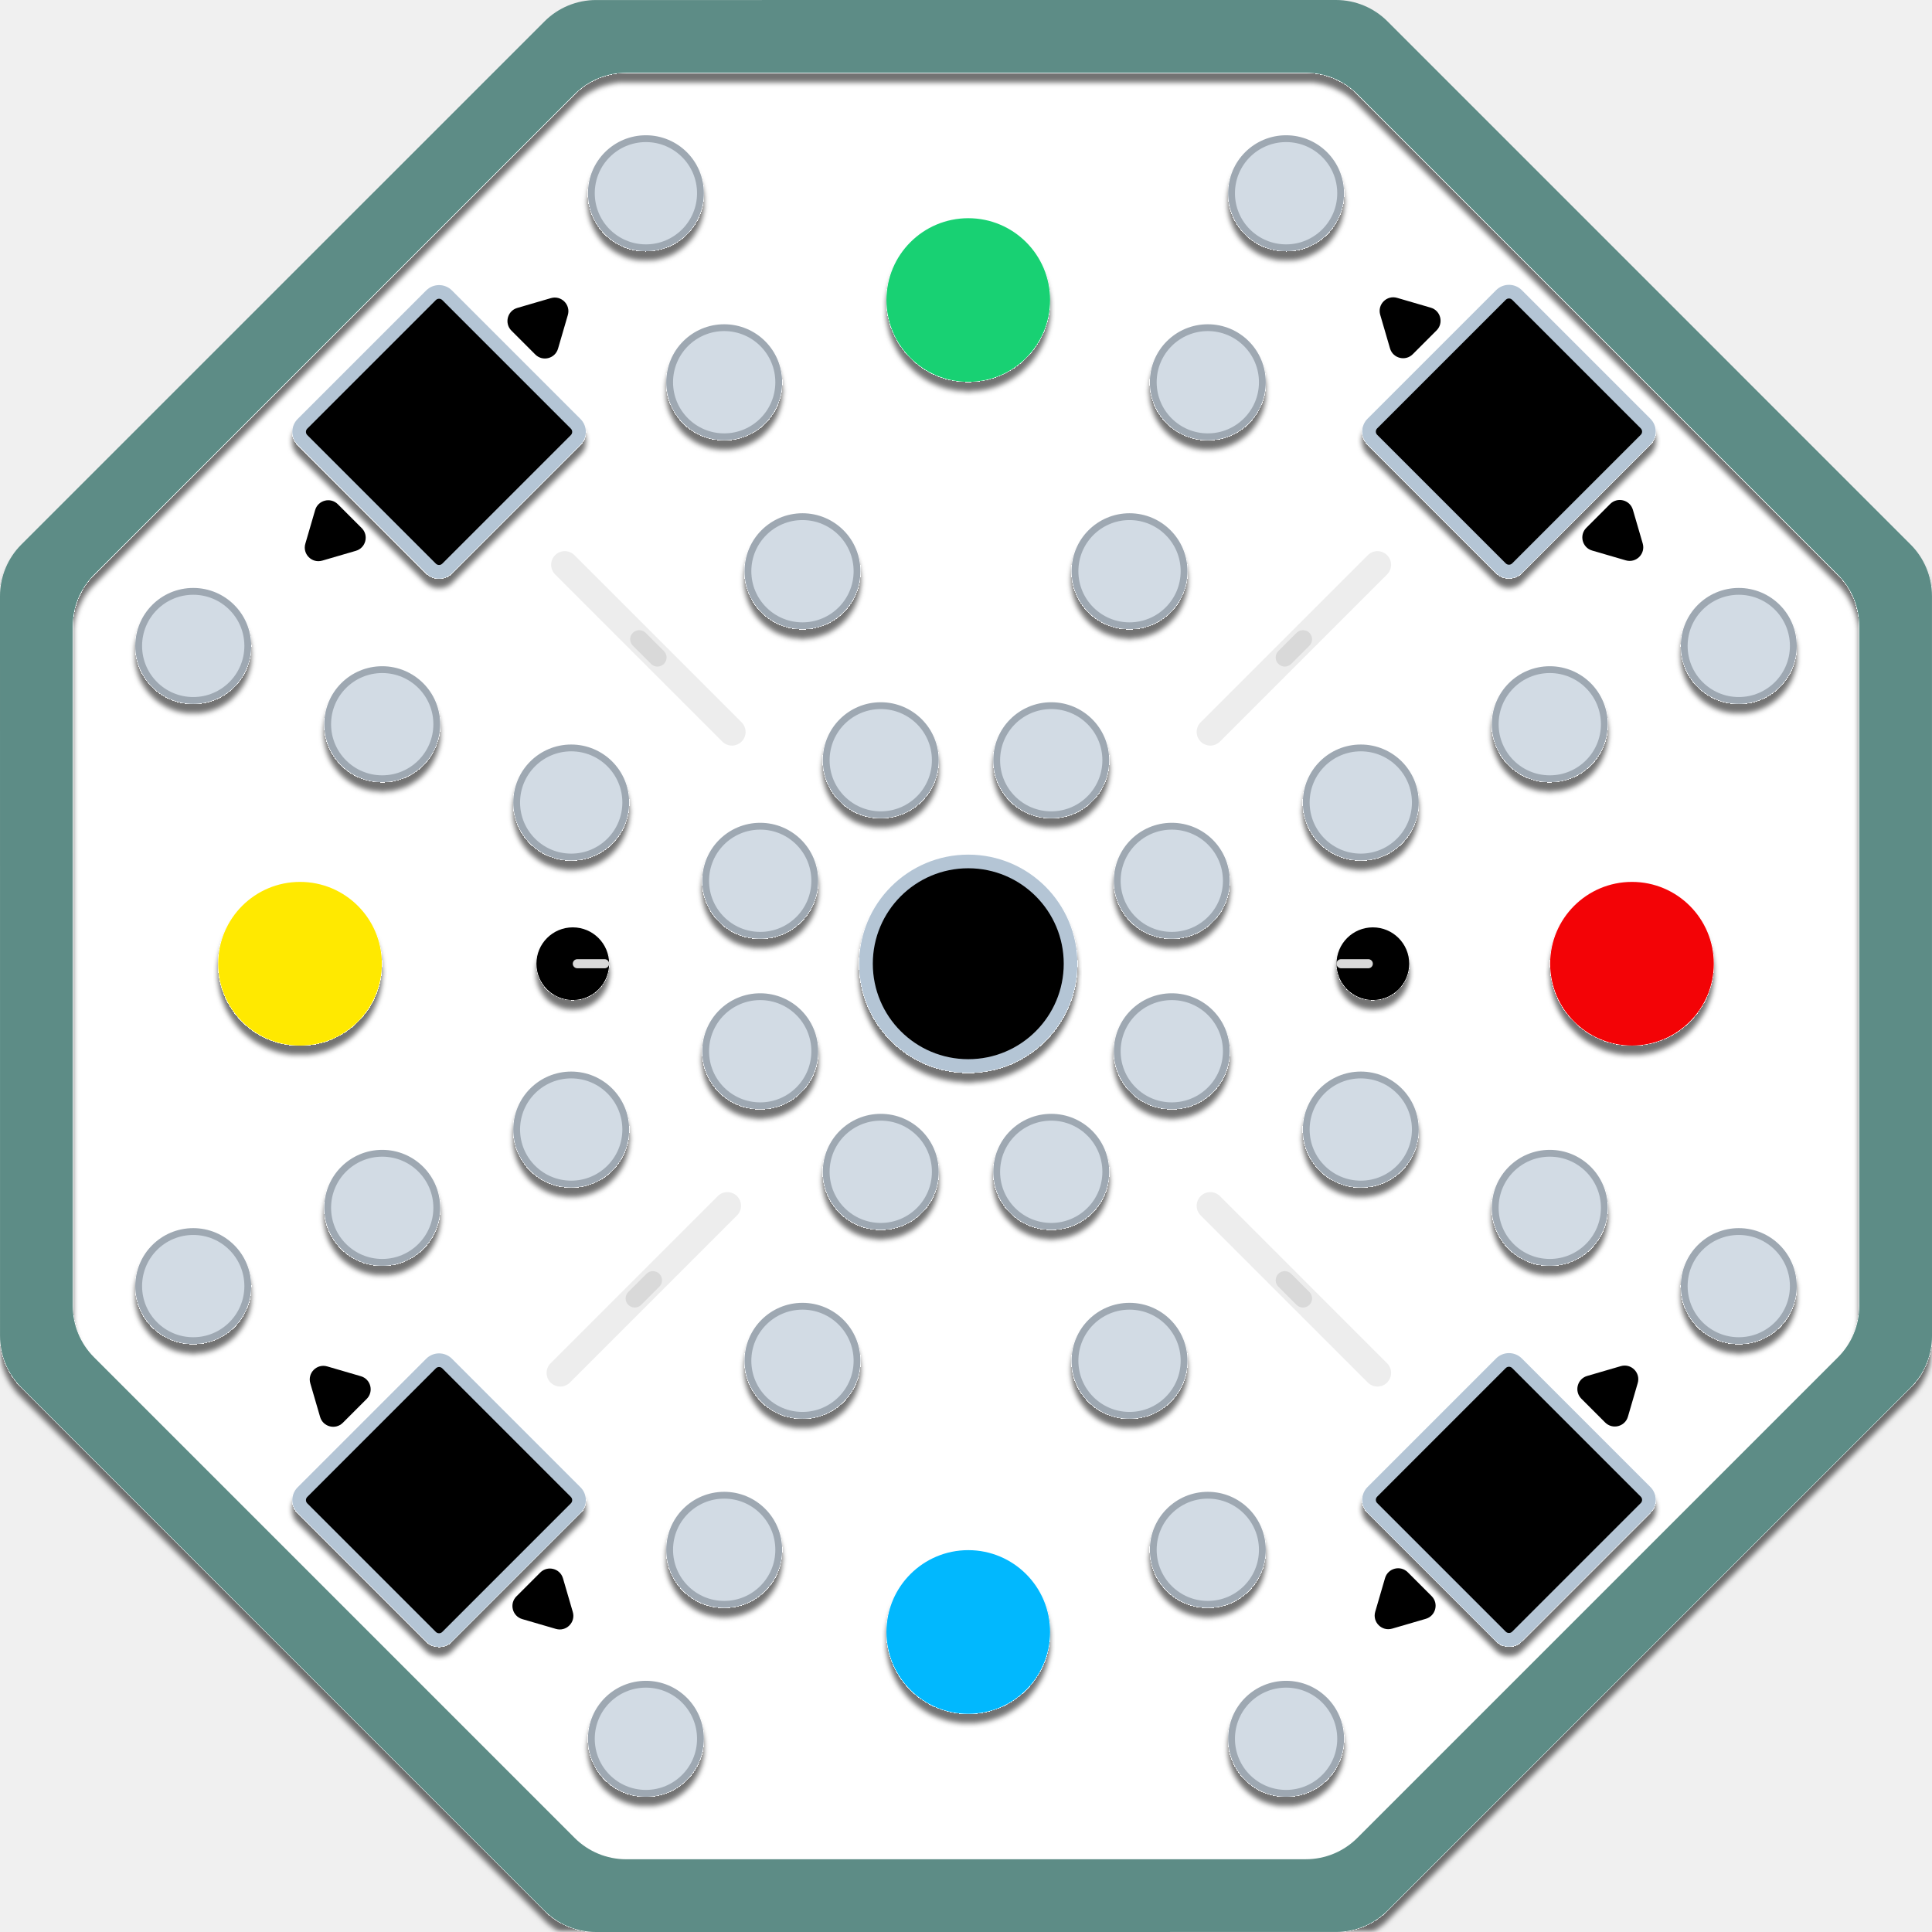
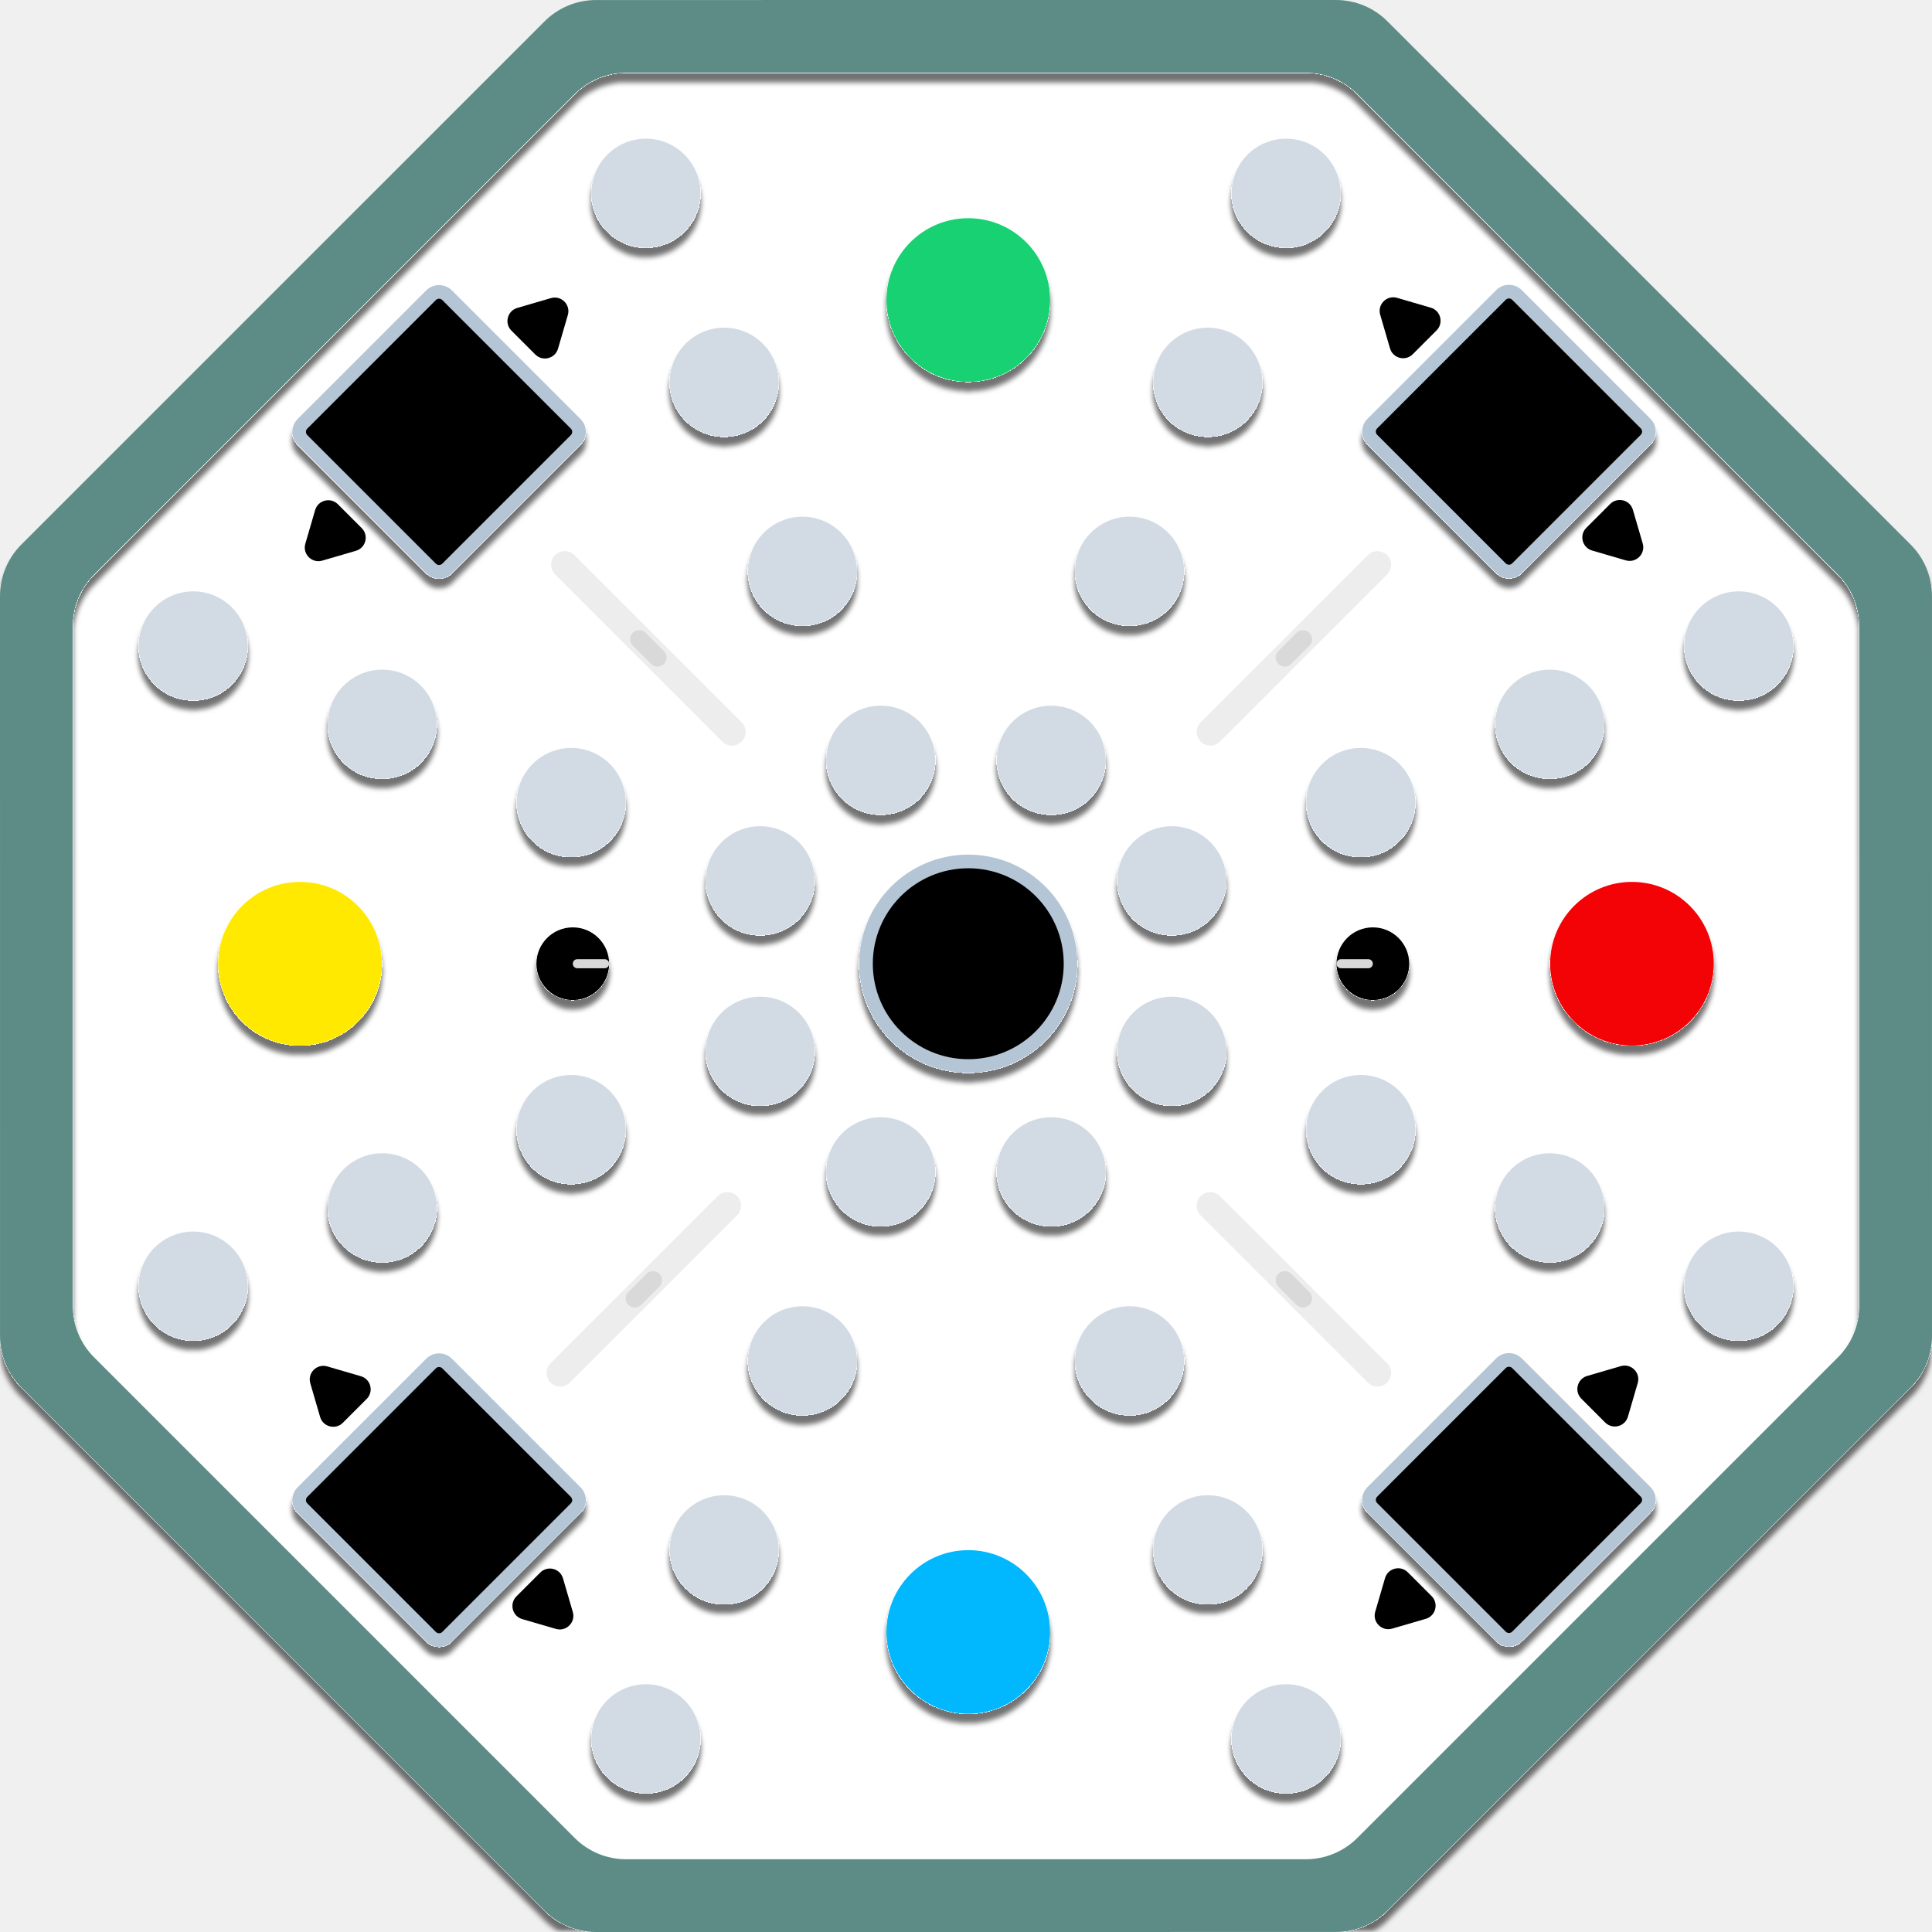
<svg xmlns="http://www.w3.org/2000/svg" width="425" height="425" viewBox="0 0 425 425" fill="none">
  <g clip-path="url(#clip0_2_263)">
    <g filter="url(#filter0_d_2_263)">
      <path d="M414.994 128.624L415 296.378L296.376 414.994L128.622 415L10.006 296.376L10 128.622L128.624 10.006L296.378 10L414.994 128.624Z" fill="white" />
    </g>
    <g filter="url(#filter1_d_2_263)">
      <path d="M420.308 119.796C423.308 122.797 424.993 126.866 424.993 131.109L425 293.892C425 298.136 423.314 302.206 420.313 305.207L305.204 420.308C302.203 423.308 298.134 424.993 293.891 424.993L131.108 425C126.864 425 122.794 423.314 119.793 420.313L4.692 305.204C1.692 302.203 0.007 298.134 0.007 293.891L0 131.108C9.25856e-05 126.864 1.686 122.794 4.687 119.793L119.796 4.692C122.797 1.692 126.866 0.007 131.109 0.007L293.892 0C298.136 9.25856e-05 302.206 1.686 305.207 4.687L420.308 119.796ZM137.735 16.006C133.492 16.006 129.423 17.691 126.422 20.692L20.687 126.421C17.686 129.422 16 133.492 16 137.735L16.006 287.264C16.006 291.507 17.691 295.576 20.692 298.577L126.421 404.312C129.422 407.313 133.492 408.999 137.735 408.999L287.264 408.993C291.507 408.993 295.576 407.308 298.577 404.307L404.312 298.578C407.313 295.577 408.999 291.507 408.999 287.264L408.993 137.735C408.993 133.492 407.308 129.423 404.307 126.422L298.578 20.687C295.577 17.686 291.507 16 287.264 16L137.735 16.006Z" fill="#5D8C86" />
    </g>
    <g filter="url(#filter2_d_2_263)">
-       <circle id="step-0-0" data-testid="pad-0-0" data-ring="0" data-step="0" cx="142.086" cy="42.506" r="12" fill="#D2DBE4" stroke="#9EA8B2" stroke-width="1.5" />
-       <circle id="step-0-1" data-testid="pad-0-1" data-ring="0" data-step="1" cx="282.914" cy="42.506" r="12" fill="#D2DBE4" stroke="#9EA8B2" stroke-width="1.5" />
-       <circle id="step-0-2" data-testid="pad-0-2" data-ring="0" data-step="2" cx="382.494" cy="142.086" r="12" fill="#D2DBE4" stroke="#9EA8B2" stroke-width="1.5" />
-       <circle id="step-0-3" data-testid="pad-0-3" data-ring="0" data-step="3" cx="382.494" cy="282.914" r="12" fill="#D2DBE4" stroke="#9EA8B2" stroke-width="1.5" />
-       <circle id="step-0-4" data-testid="pad-0-4" data-ring="0" data-step="4" cx="282.914" cy="382.494" r="12" fill="#D2DBE4" stroke="#9EA8B2" stroke-width="1.5" />
-       <circle id="step-0-5" data-testid="pad-0-5" data-ring="0" data-step="5" cx="142.086" cy="382.494" r="12" fill="#D2DBE4" stroke="#9EA8B2" stroke-width="1.5" />
-       <circle id="step-0-6" data-testid="pad-0-6" data-ring="0" data-step="6" cx="42.506" cy="282.914" r="12" fill="#D2DBE4" stroke="#9EA8B2" stroke-width="1.5" />
-       <circle id="step-0-7" data-testid="pad-0-7" data-ring="0" data-step="7" cx="42.506" cy="142.086" r="12" fill="#D2DBE4" stroke="#9EA8B2" stroke-width="1.5" />
-       <circle id="step-1-0" data-testid="pad-1-0" data-ring="1" data-step="0" cx="159.307" cy="84.081" r="12" fill="#D2DBE4" stroke="#9EA8B2" stroke-width="1.5" />
-       <circle id="step-1-1" data-testid="pad-1-1" data-ring="1" data-step="1" cx="265.693" cy="84.081" r="12" fill="#D2DBE4" stroke="#9EA8B2" stroke-width="1.5" />
-       <circle id="step-1-2" data-testid="pad-1-2" data-ring="1" data-step="2" cx="340.919" cy="159.307" r="12" fill="#D2DBE4" stroke="#9EA8B2" stroke-width="1.5" />
-       <circle id="step-1-3" data-testid="pad-1-3" data-ring="1" data-step="3" cx="340.919" cy="265.693" r="12" fill="#D2DBE4" stroke="#9EA8B2" stroke-width="1.5" />
-       <circle id="step-1-4" data-testid="pad-1-4" data-ring="1" data-step="4" cx="265.693" cy="340.919" r="12" fill="#D2DBE4" stroke="#9EA8B2" stroke-width="1.5" />
-       <circle id="step-1-5" data-testid="pad-1-5" data-ring="1" data-step="5" cx="159.307" cy="340.919" r="12" fill="#D2DBE4" stroke="#9EA8B2" stroke-width="1.5" />
-       <circle id="step-1-6" data-testid="pad-1-6" data-ring="1" data-step="6" cx="84.081" cy="265.693" r="12" fill="#D2DBE4" stroke="#9EA8B2" stroke-width="1.5" />
-       <circle id="step-1-7" data-testid="pad-1-7" data-ring="1" data-step="7" cx="84.081" cy="159.307" r="12" fill="#D2DBE4" stroke="#9EA8B2" stroke-width="1.5" />
-       <circle id="step-2-0" data-testid="pad-2-0" data-ring="2" data-step="0" cx="176.528" cy="125.655" r="12" fill="#D2DBE4" stroke="#9EA8B2" stroke-width="1.5" />
-       <circle id="step-2-1" data-testid="pad-2-1" data-ring="2" data-step="1" cx="248.472" cy="125.655" r="12" fill="#D2DBE4" stroke="#9EA8B2" stroke-width="1.5" />
-       <circle id="step-2-2" data-testid="pad-2-2" data-ring="2" data-step="2" cx="299.345" cy="176.528" r="12" fill="#D2DBE4" stroke="#9EA8B2" stroke-width="1.5" />
-       <circle id="step-2-3" data-testid="pad-2-3" data-ring="2" data-step="3" cx="299.345" cy="248.472" r="12" fill="#D2DBE4" stroke="#9EA8B2" stroke-width="1.5" />
-       <circle id="step-2-4" data-testid="pad-2-4" data-ring="2" data-step="4" cx="248.472" cy="299.345" r="12" fill="#D2DBE4" stroke="#9EA8B2" stroke-width="1.5" />
-       <circle id="step-2-5" data-testid="pad-2-5" data-ring="2" data-step="5" cx="176.528" cy="299.345" r="12" fill="#D2DBE4" stroke="#9EA8B2" stroke-width="1.5" />
-       <circle id="step-2-6" data-testid="pad-2-6" data-ring="2" data-step="6" cx="125.655" cy="248.472" r="12" fill="#D2DBE4" stroke="#9EA8B2" stroke-width="1.5" />
-       <circle id="step-2-7" data-testid="pad-2-7" data-ring="2" data-step="7" cx="125.655" cy="176.528" r="12" fill="#D2DBE4" stroke="#9EA8B2" stroke-width="1.5" />
-       <circle id="step-3-0" data-testid="pad-3-0" data-ring="3" data-step="0" cx="193.749" cy="167.230" r="12" fill="#D2DBE4" stroke="#9EA8B2" stroke-width="1.5" />
-       <circle id="step-3-1" data-testid="pad-3-1" data-ring="3" data-step="1" cx="231.251" cy="167.230" r="12" fill="#D2DBE4" stroke="#9EA8B2" stroke-width="1.5" />
-       <circle id="step-3-2" data-testid="pad-3-2" data-ring="3" data-step="2" cx="257.770" cy="193.749" r="12" fill="#D2DBE4" stroke="#9EA8B2" stroke-width="1.5" />
-       <circle id="step-3-3" data-testid="pad-3-3" data-ring="3" data-step="3" cx="257.770" cy="231.251" r="12" fill="#D2DBE4" stroke="#9EA8B2" stroke-width="1.5" />
-       <circle id="step-3-4" data-testid="pad-3-4" data-ring="3" data-step="4" cx="231.251" cy="257.770" r="12" fill="#D2DBE4" stroke="#9EA8B2" stroke-width="1.5" />
-       <circle id="step-3-5" data-testid="pad-3-5" data-ring="3" data-step="5" cx="193.749" cy="257.770" r="12" fill="#D2DBE4" stroke="#9EA8B2" stroke-width="1.5" />
-       <circle id="step-3-6" data-testid="pad-3-6" data-ring="3" data-step="6" cx="167.230" cy="231.251" r="12" fill="#D2DBE4" stroke="#9EA8B2" stroke-width="1.5" />
-       <circle id="step-3-7" data-testid="pad-3-7" data-ring="3" data-step="7" cx="167.230" cy="193.749" r="12" fill="#D2DBE4" stroke="#9EA8B2" stroke-width="1.5" />
+       <circle id="step-0-0" data-testid="pad-0-0" data-ring="0" data-step="0" cx="142.086" cy="42.506" r="12" fill="#D2DBE4" />
+       <circle id="step-0-1" data-testid="pad-0-1" data-ring="0" data-step="1" cx="282.914" cy="42.506" r="12" fill="#D2DBE4" />
+       <circle id="step-0-2" data-testid="pad-0-2" data-ring="0" data-step="2" cx="382.494" cy="142.086" r="12" fill="#D2DBE4" />
+       <circle id="step-0-3" data-testid="pad-0-3" data-ring="0" data-step="3" cx="382.494" cy="282.914" r="12" fill="#D2DBE4" />
+       <circle id="step-0-4" data-testid="pad-0-4" data-ring="0" data-step="4" cx="282.914" cy="382.494" r="12" fill="#D2DBE4" />
+       <circle id="step-0-5" data-testid="pad-0-5" data-ring="0" data-step="5" cx="142.086" cy="382.494" r="12" fill="#D2DBE4" />
+       <circle id="step-0-6" data-testid="pad-0-6" data-ring="0" data-step="6" cx="42.506" cy="282.914" r="12" fill="#D2DBE4" />
+       <circle id="step-0-7" data-testid="pad-0-7" data-ring="0" data-step="7" cx="42.506" cy="142.086" r="12" fill="#D2DBE4" />
+       <circle id="step-1-0" data-testid="pad-1-0" data-ring="1" data-step="0" cx="159.307" cy="84.081" r="12" fill="#D2DBE4" />
+       <circle id="step-1-1" data-testid="pad-1-1" data-ring="1" data-step="1" cx="265.693" cy="84.081" r="12" fill="#D2DBE4" />
+       <circle id="step-1-2" data-testid="pad-1-2" data-ring="1" data-step="2" cx="340.919" cy="159.307" r="12" fill="#D2DBE4" />
+       <circle id="step-1-3" data-testid="pad-1-3" data-ring="1" data-step="3" cx="340.919" cy="265.693" r="12" fill="#D2DBE4" />
+       <circle id="step-1-4" data-testid="pad-1-4" data-ring="1" data-step="4" cx="265.693" cy="340.919" r="12" fill="#D2DBE4" />
+       <circle id="step-1-5" data-testid="pad-1-5" data-ring="1" data-step="5" cx="159.307" cy="340.919" r="12" fill="#D2DBE4" />
+       <circle id="step-1-6" data-testid="pad-1-6" data-ring="1" data-step="6" cx="84.081" cy="265.693" r="12" fill="#D2DBE4" />
+       <circle id="step-1-7" data-testid="pad-1-7" data-ring="1" data-step="7" cx="84.081" cy="159.307" r="12" fill="#D2DBE4" />
+       <circle id="step-2-0" data-testid="pad-2-0" data-ring="2" data-step="0" cx="176.528" cy="125.655" r="12" fill="#D2DBE4" />
+       <circle id="step-2-1" data-testid="pad-2-1" data-ring="2" data-step="1" cx="248.472" cy="125.655" r="12" fill="#D2DBE4" />
+       <circle id="step-2-2" data-testid="pad-2-2" data-ring="2" data-step="2" cx="299.345" cy="176.528" r="12" fill="#D2DBE4" />
+       <circle id="step-2-3" data-testid="pad-2-3" data-ring="2" data-step="3" cx="299.345" cy="248.472" r="12" fill="#D2DBE4" />
+       <circle id="step-2-4" data-testid="pad-2-4" data-ring="2" data-step="4" cx="248.472" cy="299.345" r="12" fill="#D2DBE4" />
+       <circle id="step-2-5" data-testid="pad-2-5" data-ring="2" data-step="5" cx="176.528" cy="299.345" r="12" fill="#D2DBE4" />
+       <circle id="step-2-6" data-testid="pad-2-6" data-ring="2" data-step="6" cx="125.655" cy="248.472" r="12" fill="#D2DBE4" />
+       <circle id="step-2-7" data-testid="pad-2-7" data-ring="2" data-step="7" cx="125.655" cy="176.528" r="12" fill="#D2DBE4" />
+       <circle id="step-3-0" data-testid="pad-3-0" data-ring="3" data-step="0" cx="193.749" cy="167.230" r="12" fill="#D2DBE4" />
+       <circle id="step-3-1" data-testid="pad-3-1" data-ring="3" data-step="1" cx="231.251" cy="167.230" r="12" fill="#D2DBE4" />
+       <circle id="step-3-2" data-testid="pad-3-2" data-ring="3" data-step="2" cx="257.770" cy="193.749" r="12" fill="#D2DBE4" />
+       <circle id="step-3-3" data-testid="pad-3-3" data-ring="3" data-step="3" cx="257.770" cy="231.251" r="12" fill="#D2DBE4" />
+       <circle id="step-3-4" data-testid="pad-3-4" data-ring="3" data-step="4" cx="231.251" cy="257.770" r="12" fill="#D2DBE4" />
+       <circle id="step-3-5" data-testid="pad-3-5" data-ring="3" data-step="5" cx="193.749" cy="257.770" r="12" fill="#D2DBE4" />
+       <circle id="step-3-6" data-testid="pad-3-6" data-ring="3" data-step="6" cx="167.230" cy="231.251" r="12" fill="#D2DBE4" />
+       <circle id="step-3-7" data-testid="pad-3-7" data-ring="3" data-step="7" cx="167.230" cy="193.749" r="12" fill="#D2DBE4" />
    </g>
    <g filter="url(#filter3_d_2_263)">
      <circle cx="213" cy="66" r="18" fill="#18D173" />
    </g>
    <g filter="url(#filter4_d_2_263)">
      <circle cx="359" cy="212" r="18" fill="#F30306" />
    </g>
    <g filter="url(#filter5_d_2_263)">
      <circle cx="213" cy="359" r="18" fill="#01B8FE" />
    </g>
    <g filter="url(#filter6_d_2_263)">
      <circle cx="66" cy="212" r="18" fill="#FFE900" />
    </g>
    <g id="slider-group-0">
      <rect id="slider-track-0" width="6" height="58" rx="3" transform="matrix(0.707107 0.707107 0.707107 -0.707107 262 161.012)" fill="#EDEDED" />
      <g>
        <rect id="slider-thumb-0" width="4" height="9.667" rx="2" transform="matrix(0.707107 0.707107 0.707107 -0.707107 279.796 144.631)" fill="#D9D9D9" />
      </g>
    </g>
    <g id="slider-group-1">
      <rect id="slider-track-1" x="120" y="124.243" width="6" height="58" rx="3" transform="rotate(-45 120 124.243)" fill="#EDEDED" />
      <g>
        <rect id="slider-thumb-1" x="137.796" y="140.624" width="4" height="9.667" rx="2" transform="rotate(-45 137.796 140.624)" fill="#D9D9D9" />
      </g>
    </g>
    <g id="slider-group-2">
      <rect id="slider-track-2" width="6" height="58" rx="3" transform="matrix(0.707107 0.707107 0.707107 -0.707107 119 302.012)" fill="#EDEDED" />
      <g>
        <rect id="slider-thumb-2" width="4" height="9.667" rx="2" transform="matrix(0.707107 0.707107 0.707107 -0.707107 136.796 285.631)" fill="#D9D9D9" />
      </g>
    </g>
    <g id="slider-group-3">
      <rect id="slider-track-3" x="262" y="265.243" width="6" height="58" rx="3" transform="rotate(-45 262 265.243)" fill="#EDEDED" />
      <g>
        <rect id="slider-thumb-3" x="279.796" y="281.624" width="4" height="9.667" rx="2" transform="rotate(-45 279.796 281.624)" fill="#D9D9D9" />
      </g>
    </g>
    <g filter="url(#filter15_d_2_263)">
      <rect x="62.645" y="95" width="48" height="48" rx="4" transform="rotate(-45 62.6447 95)" fill="#B4C5D5" />
    </g>
    <rect id="cycle-button-0" x="66.887" y="95" width="42" height="42" rx="1" transform="rotate(-45 66.8873 95)" fill="black" />
    <path d="M70.885 123.327L78.287 121.168C80.476 120.529 81.18 117.779 79.568 116.166L74.326 110.924C72.713 109.311 69.963 110.016 69.324 112.205L67.165 119.607C66.502 121.88 68.612 123.99 70.885 123.327Z" fill="black" />
    <path d="M124.912 69.3L122.753 76.701C122.115 78.89 119.364 79.595 117.752 77.982L112.509 72.74C110.897 71.128 111.602 68.377 113.791 67.739L121.192 65.579C123.466 64.916 125.576 67.026 124.912 69.3Z" fill="black" />
    <g filter="url(#filter16_d_2_263)">
      <rect x="189" y="188" width="48" height="48" rx="24" fill="#B4C5D5" />
    </g>
    <rect x="192" y="191" width="42" height="42" rx="21" fill="black" />
    <g filter="url(#filter17_d_2_263)">
      <rect x="96.586" y="296.059" width="48" height="48" rx="4" transform="rotate(45 96.5858 296.059)" fill="#B4C5D5" />
    </g>
    <rect id="cycle-button-2" x="96.586" y="300.302" width="42" height="42" rx="1" transform="rotate(45 96.5858 300.302)" fill="black" />
    <path d="M68.259 304.3L70.418 311.701C71.057 313.89 73.807 314.595 75.42 312.982L80.662 307.74C82.274 306.128 81.57 303.377 79.381 302.739L71.979 300.58C69.706 299.916 67.596 302.026 68.259 304.3Z" fill="black" />
    <path d="M122.286 358.327L114.885 356.168C112.696 355.529 111.991 352.779 113.603 351.166L118.846 345.924C120.458 344.311 123.209 345.016 123.847 347.205L126.006 354.607C126.67 356.88 124.56 358.99 122.286 358.327Z" fill="black" />
    <g filter="url(#filter18_d_2_263)">
      <rect x="331.941" y="61" width="48" height="48" rx="4" transform="rotate(45 331.941 61)" fill="#B4C5D5" />
    </g>
    <rect id="cycle-button-1" x="331.941" y="65.243" width="42" height="42" rx="1" transform="rotate(45 331.941 65.2426)" fill="black" />
    <path d="M303.615 69.241L305.774 76.642C306.412 78.831 309.163 79.536 310.775 77.924L316.018 72.681C317.63 71.069 316.925 68.318 314.736 67.68L307.335 65.521C305.061 64.857 302.951 66.967 303.615 69.241Z" fill="black" />
    <path d="M357.642 123.268L350.24 121.109C348.051 120.47 347.346 117.72 348.959 116.107L354.201 110.865C355.814 109.252 358.564 109.957 359.203 112.146L361.362 119.548C362.025 121.821 359.915 123.931 357.642 123.268Z" fill="black" />
    <g filter="url(#filter19_d_2_263)">
      <rect x="298" y="329.941" width="48" height="48" rx="4" transform="rotate(-45 298 329.941)" fill="#B4C5D5" />
    </g>
    <rect id="cycle-button-3" x="302.243" y="329.941" width="42" height="42" rx="1" transform="rotate(-45 302.243 329.941)" fill="black" />
    <path d="M306.241 358.268L313.642 356.109C315.831 355.47 316.536 352.72 314.924 351.107L309.681 345.865C308.069 344.252 305.318 344.957 304.68 347.146L302.521 354.548C301.857 356.821 303.967 358.931 306.241 358.268Z" fill="black" />
    <path d="M360.268 304.241L358.109 311.642C357.47 313.831 354.72 314.536 353.107 312.924L347.865 307.681C346.253 306.069 346.957 303.318 349.146 302.68L356.548 300.521C358.821 299.857 360.931 301.967 360.268 304.241Z" fill="black" />
    <g filter="url(#filter20_d_2_263)">
      <g clip-path="url(#clip1_2_263)">
        <rect x="134" y="204" width="16" height="16" rx="8" transform="rotate(90 134 204)" fill="black" />
        <rect x="134" y="211" width="2" height="8" rx="1" transform="rotate(90 134 211)" fill="#D9D9D9" />
      </g>
    </g>
    <g filter="url(#filter21_d_2_263)">
      <g clip-path="url(#clip2_2_263)">
        <rect x="294" y="220" width="16" height="16" rx="8" transform="rotate(-90 294 220)" fill="black" />
        <rect x="294" y="213" width="2" height="8" rx="1" transform="rotate(-90 294 213)" fill="#D9D9D9" />
      </g>
    </g>
  </g>
  <defs>
    <filter id="filter0_d_2_263" x="9" y="10" width="407" height="408" filterUnits="userSpaceOnUse" color-interpolation-filters="sRGB">
      <feFlood flood-opacity="0" result="BackgroundImageFix" />
      <feColorMatrix in="SourceAlpha" type="matrix" values="0 0 0 0 0 0 0 0 0 0 0 0 0 0 0 0 0 0 127 0" result="hardAlpha" />
      <feOffset dy="2" />
      <feGaussianBlur stdDeviation="0.5" />
      <feComposite in2="hardAlpha" operator="out" />
      <feColorMatrix type="matrix" values="0 0 0 0 0 0 0 0 0 0 0 0 0 0 0 0 0 0 0.55 0" />
      <feBlend mode="normal" in2="BackgroundImageFix" result="effect1_dropShadow_2_263" />
      <feBlend mode="normal" in="SourceGraphic" in2="effect1_dropShadow_2_263" result="shape" />
    </filter>
    <filter id="filter1_d_2_263" x="-1" y="0" width="427" height="428" filterUnits="userSpaceOnUse" color-interpolation-filters="sRGB">
      <feFlood flood-opacity="0" result="BackgroundImageFix" />
      <feColorMatrix in="SourceAlpha" type="matrix" values="0 0 0 0 0 0 0 0 0 0 0 0 0 0 0 0 0 0 127 0" result="hardAlpha" />
      <feOffset dy="2" />
      <feGaussianBlur stdDeviation="0.5" />
      <feComposite in2="hardAlpha" operator="out" />
      <feColorMatrix type="matrix" values="0 0 0 0 0 0 0 0 0 0 0 0 0 0 0 0 0 0 0.55 0" />
      <feBlend mode="normal" in2="BackgroundImageFix" result="effect1_dropShadow_2_263" />
      <feBlend mode="normal" in="SourceGraphic" in2="effect1_dropShadow_2_263" result="shape" />
    </filter>
    <filter id="filter2_d_2_263" x="-45.711" y="-44.629" width="519.044" height="520.044" filterUnits="userSpaceOnUse" color-interpolation-filters="sRGB">
      <feFlood flood-opacity="0" result="BackgroundImageFix" />
      <feColorMatrix in="SourceAlpha" type="matrix" values="0 0 0 0 0 0 0 0 0 0 0 0 0 0 0 0 0 0 127 0" result="hardAlpha" />
      <feOffset dy="2" />
      <feGaussianBlur stdDeviation="0.5" />
      <feComposite in2="hardAlpha" operator="out" />
      <feColorMatrix type="matrix" values="0 0 0 0 0 0 0 0 0 0 0 0 0 0 0 0 0 0 0.55 0" />
      <feBlend mode="normal" in2="BackgroundImageFix" result="effect1_dropShadow_2_263" />
      <feBlend mode="normal" in="SourceGraphic" in2="effect1_dropShadow_2_263" result="shape" />
    </filter>
    <filter id="filter3_d_2_263" x="194" y="48" width="38" height="39" filterUnits="userSpaceOnUse" color-interpolation-filters="sRGB">
      <feFlood flood-opacity="0" result="BackgroundImageFix" />
      <feColorMatrix in="SourceAlpha" type="matrix" values="0 0 0 0 0 0 0 0 0 0 0 0 0 0 0 0 0 0 127 0" result="hardAlpha" />
      <feOffset dy="2" />
      <feGaussianBlur stdDeviation="0.5" />
      <feComposite in2="hardAlpha" operator="out" />
      <feColorMatrix type="matrix" values="0 0 0 0 0 0 0 0 0 0 0 0 0 0 0 0 0 0 0.55 0" />
      <feBlend mode="normal" in2="BackgroundImageFix" result="effect1_dropShadow_2_263" />
      <feBlend mode="normal" in="SourceGraphic" in2="effect1_dropShadow_2_263" result="shape" />
    </filter>
    <filter id="filter4_d_2_263" x="340" y="194" width="38" height="39" filterUnits="userSpaceOnUse" color-interpolation-filters="sRGB">
      <feFlood flood-opacity="0" result="BackgroundImageFix" />
      <feColorMatrix in="SourceAlpha" type="matrix" values="0 0 0 0 0 0 0 0 0 0 0 0 0 0 0 0 0 0 127 0" result="hardAlpha" />
      <feOffset dy="2" />
      <feGaussianBlur stdDeviation="0.5" />
      <feComposite in2="hardAlpha" operator="out" />
      <feColorMatrix type="matrix" values="0 0 0 0 0 0 0 0 0 0 0 0 0 0 0 0 0 0 0.55 0" />
      <feBlend mode="normal" in2="BackgroundImageFix" result="effect1_dropShadow_2_263" />
      <feBlend mode="normal" in="SourceGraphic" in2="effect1_dropShadow_2_263" result="shape" />
    </filter>
    <filter id="filter5_d_2_263" x="194" y="341" width="38" height="39" filterUnits="userSpaceOnUse" color-interpolation-filters="sRGB">
      <feFlood flood-opacity="0" result="BackgroundImageFix" />
      <feColorMatrix in="SourceAlpha" type="matrix" values="0 0 0 0 0 0 0 0 0 0 0 0 0 0 0 0 0 0 127 0" result="hardAlpha" />
      <feOffset dy="2" />
      <feGaussianBlur stdDeviation="0.5" />
      <feComposite in2="hardAlpha" operator="out" />
      <feColorMatrix type="matrix" values="0 0 0 0 0 0 0 0 0 0 0 0 0 0 0 0 0 0 0.55 0" />
      <feBlend mode="normal" in2="BackgroundImageFix" result="effect1_dropShadow_2_263" />
      <feBlend mode="normal" in="SourceGraphic" in2="effect1_dropShadow_2_263" result="shape" />
    </filter>
    <filter id="filter6_d_2_263" x="47" y="194" width="38" height="39" filterUnits="userSpaceOnUse" color-interpolation-filters="sRGB">
      <feFlood flood-opacity="0" result="BackgroundImageFix" />
      <feColorMatrix in="SourceAlpha" type="matrix" values="0 0 0 0 0 0 0 0 0 0 0 0 0 0 0 0 0 0 127 0" result="hardAlpha" />
      <feOffset dy="2" />
      <feGaussianBlur stdDeviation="0.5" />
      <feComposite in2="hardAlpha" operator="out" />
      <feColorMatrix type="matrix" values="0 0 0 0 0 0 0 0 0 0 0 0 0 0 0 0 0 0 0.55 0" />
      <feBlend mode="normal" in2="BackgroundImageFix" result="effect1_dropShadow_2_263" />
      <feBlend mode="normal" in="SourceGraphic" in2="effect1_dropShadow_2_263" result="shape" />
    </filter>
    <filter id="filter7_i_2_263" x="262" y="120" width="45.255" height="45.255" filterUnits="userSpaceOnUse" color-interpolation-filters="sRGB">
      <feFlood flood-opacity="0" result="BackgroundImageFix" />
      <feBlend mode="normal" in="SourceGraphic" in2="BackgroundImageFix" result="shape" />
      <feColorMatrix in="SourceAlpha" type="matrix" values="0 0 0 0 0 0 0 0 0 0 0 0 0 0 0 0 0 0 127 0" result="hardAlpha" />
      <feOffset />
      <feGaussianBlur stdDeviation="2" />
      <feComposite in2="hardAlpha" operator="arithmetic" k2="-1" k3="1" />
      <feColorMatrix type="matrix" values="0 0 0 0 0 0 0 0 0 0 0 0 0 0 0 0 0 0 0.1 0" />
      <feBlend mode="normal" in2="shape" result="effect1_innerShadow_2_263" />
    </filter>
    <filter id="filter8_d_2_263" x="279.624" y="138.624" width="10.007" height="11.007" filterUnits="userSpaceOnUse" color-interpolation-filters="sRGB">
      <feFlood flood-opacity="0" result="BackgroundImageFix" />
      <feColorMatrix in="SourceAlpha" type="matrix" values="0 0 0 0 0 0 0 0 0 0 0 0 0 0 0 0 0 0 127 0" result="hardAlpha" />
      <feOffset dy="2" />
      <feGaussianBlur stdDeviation="0.5" />
      <feComposite in2="hardAlpha" operator="out" />
      <feColorMatrix type="matrix" values="0 0 0 0 0 0 0 0 0 0 0 0 0 0 0 0 0 0 0.55 0" />
      <feBlend mode="normal" in2="BackgroundImageFix" result="effect1_dropShadow_2_263" />
      <feBlend mode="normal" in="SourceGraphic" in2="effect1_dropShadow_2_263" result="shape" />
    </filter>
    <filter id="filter9_i_2_263" x="120" y="120" width="45.255" height="45.255" filterUnits="userSpaceOnUse" color-interpolation-filters="sRGB">
      <feFlood flood-opacity="0" result="BackgroundImageFix" />
      <feBlend mode="normal" in="SourceGraphic" in2="BackgroundImageFix" result="shape" />
      <feColorMatrix in="SourceAlpha" type="matrix" values="0 0 0 0 0 0 0 0 0 0 0 0 0 0 0 0 0 0 127 0" result="hardAlpha" />
      <feOffset />
      <feGaussianBlur stdDeviation="2" />
      <feComposite in2="hardAlpha" operator="arithmetic" k2="-1" k3="1" />
      <feColorMatrix type="matrix" values="0 0 0 0 0 0 0 0 0 0 0 0 0 0 0 0 0 0 0.1 0" />
      <feBlend mode="normal" in2="shape" result="effect1_innerShadow_2_263" />
    </filter>
    <filter id="filter10_d_2_263" x="137.624" y="138.624" width="10.007" height="11.007" filterUnits="userSpaceOnUse" color-interpolation-filters="sRGB">
      <feFlood flood-opacity="0" result="BackgroundImageFix" />
      <feColorMatrix in="SourceAlpha" type="matrix" values="0 0 0 0 0 0 0 0 0 0 0 0 0 0 0 0 0 0 127 0" result="hardAlpha" />
      <feOffset dy="2" />
      <feGaussianBlur stdDeviation="0.5" />
      <feComposite in2="hardAlpha" operator="out" />
      <feColorMatrix type="matrix" values="0 0 0 0 0 0 0 0 0 0 0 0 0 0 0 0 0 0 0.55 0" />
      <feBlend mode="normal" in2="BackgroundImageFix" result="effect1_dropShadow_2_263" />
      <feBlend mode="normal" in="SourceGraphic" in2="effect1_dropShadow_2_263" result="shape" />
    </filter>
    <filter id="filter11_i_2_263" x="119" y="261" width="45.255" height="45.255" filterUnits="userSpaceOnUse" color-interpolation-filters="sRGB">
      <feFlood flood-opacity="0" result="BackgroundImageFix" />
      <feBlend mode="normal" in="SourceGraphic" in2="BackgroundImageFix" result="shape" />
      <feColorMatrix in="SourceAlpha" type="matrix" values="0 0 0 0 0 0 0 0 0 0 0 0 0 0 0 0 0 0 127 0" result="hardAlpha" />
      <feOffset />
      <feGaussianBlur stdDeviation="2" />
      <feComposite in2="hardAlpha" operator="arithmetic" k2="-1" k3="1" />
      <feColorMatrix type="matrix" values="0 0 0 0 0 0 0 0 0 0 0 0 0 0 0 0 0 0 0.1 0" />
      <feBlend mode="normal" in2="shape" result="effect1_innerShadow_2_263" />
    </filter>
    <filter id="filter12_d_2_263" x="136.624" y="279.624" width="10.007" height="11.007" filterUnits="userSpaceOnUse" color-interpolation-filters="sRGB">
      <feFlood flood-opacity="0" result="BackgroundImageFix" />
      <feColorMatrix in="SourceAlpha" type="matrix" values="0 0 0 0 0 0 0 0 0 0 0 0 0 0 0 0 0 0 127 0" result="hardAlpha" />
      <feOffset dy="2" />
      <feGaussianBlur stdDeviation="0.5" />
      <feComposite in2="hardAlpha" operator="out" />
      <feColorMatrix type="matrix" values="0 0 0 0 0 0 0 0 0 0 0 0 0 0 0 0 0 0 0.55 0" />
      <feBlend mode="normal" in2="BackgroundImageFix" result="effect1_dropShadow_2_263" />
      <feBlend mode="normal" in="SourceGraphic" in2="effect1_dropShadow_2_263" result="shape" />
    </filter>
    <filter id="filter13_i_2_263" x="262" y="261" width="45.255" height="45.255" filterUnits="userSpaceOnUse" color-interpolation-filters="sRGB">
      <feFlood flood-opacity="0" result="BackgroundImageFix" />
      <feBlend mode="normal" in="SourceGraphic" in2="BackgroundImageFix" result="shape" />
      <feColorMatrix in="SourceAlpha" type="matrix" values="0 0 0 0 0 0 0 0 0 0 0 0 0 0 0 0 0 0 127 0" result="hardAlpha" />
      <feOffset />
      <feGaussianBlur stdDeviation="2" />
      <feComposite in2="hardAlpha" operator="arithmetic" k2="-1" k3="1" />
      <feColorMatrix type="matrix" values="0 0 0 0 0 0 0 0 0 0 0 0 0 0 0 0 0 0 0.1 0" />
      <feBlend mode="normal" in2="shape" result="effect1_innerShadow_2_263" />
    </filter>
    <filter id="filter14_d_2_263" x="279.624" y="279.624" width="10.007" height="11.007" filterUnits="userSpaceOnUse" color-interpolation-filters="sRGB">
      <feFlood flood-opacity="0" result="BackgroundImageFix" />
      <feColorMatrix in="SourceAlpha" type="matrix" values="0 0 0 0 0 0 0 0 0 0 0 0 0 0 0 0 0 0 127 0" result="hardAlpha" />
      <feOffset dy="2" />
      <feGaussianBlur stdDeviation="0.5" />
      <feComposite in2="hardAlpha" operator="out" />
      <feColorMatrix type="matrix" values="0 0 0 0 0 0 0 0 0 0 0 0 0 0 0 0 0 0 0.55 0" />
      <feBlend mode="normal" in2="BackgroundImageFix" result="effect1_dropShadow_2_263" />
      <feBlend mode="normal" in="SourceGraphic" in2="effect1_dropShadow_2_263" result="shape" />
    </filter>
    <filter id="filter15_d_2_263" x="63.301" y="62.716" width="66.569" height="67.569" filterUnits="userSpaceOnUse" color-interpolation-filters="sRGB">
      <feFlood flood-opacity="0" result="BackgroundImageFix" />
      <feColorMatrix in="SourceAlpha" type="matrix" values="0 0 0 0 0 0 0 0 0 0 0 0 0 0 0 0 0 0 127 0" result="hardAlpha" />
      <feOffset dy="2" />
      <feGaussianBlur stdDeviation="0.5" />
      <feComposite in2="hardAlpha" operator="out" />
      <feColorMatrix type="matrix" values="0 0 0 0 0 0 0 0 0 0 0 0 0 0 0 0 0 0 0.55 0" />
      <feBlend mode="normal" in2="BackgroundImageFix" result="effect1_dropShadow_2_263" />
      <feBlend mode="normal" in="SourceGraphic" in2="effect1_dropShadow_2_263" result="shape" />
    </filter>
    <filter id="filter16_d_2_263" x="188" y="188" width="50" height="51" filterUnits="userSpaceOnUse" color-interpolation-filters="sRGB">
      <feFlood flood-opacity="0" result="BackgroundImageFix" />
      <feColorMatrix in="SourceAlpha" type="matrix" values="0 0 0 0 0 0 0 0 0 0 0 0 0 0 0 0 0 0 127 0" result="hardAlpha" />
      <feOffset dy="2" />
      <feGaussianBlur stdDeviation="0.5" />
      <feComposite in2="hardAlpha" operator="out" />
      <feColorMatrix type="matrix" values="0 0 0 0 0 0 0 0 0 0 0 0 0 0 0 0 0 0 0.55 0" />
      <feBlend mode="normal" in2="BackgroundImageFix" result="effect1_dropShadow_2_263" />
      <feBlend mode="normal" in="SourceGraphic" in2="effect1_dropShadow_2_263" result="shape" />
    </filter>
    <filter id="filter17_d_2_263" x="63.301" y="297.716" width="66.569" height="67.569" filterUnits="userSpaceOnUse" color-interpolation-filters="sRGB">
      <feFlood flood-opacity="0" result="BackgroundImageFix" />
      <feColorMatrix in="SourceAlpha" type="matrix" values="0 0 0 0 0 0 0 0 0 0 0 0 0 0 0 0 0 0 127 0" result="hardAlpha" />
      <feOffset dy="2" />
      <feGaussianBlur stdDeviation="0.5" />
      <feComposite in2="hardAlpha" operator="out" />
      <feColorMatrix type="matrix" values="0 0 0 0 0 0 0 0 0 0 0 0 0 0 0 0 0 0 0.55 0" />
      <feBlend mode="normal" in2="BackgroundImageFix" result="effect1_dropShadow_2_263" />
      <feBlend mode="normal" in="SourceGraphic" in2="effect1_dropShadow_2_263" result="shape" />
    </filter>
    <filter id="filter18_d_2_263" x="298.657" y="62.657" width="66.569" height="67.569" filterUnits="userSpaceOnUse" color-interpolation-filters="sRGB">
      <feFlood flood-opacity="0" result="BackgroundImageFix" />
      <feColorMatrix in="SourceAlpha" type="matrix" values="0 0 0 0 0 0 0 0 0 0 0 0 0 0 0 0 0 0 127 0" result="hardAlpha" />
      <feOffset dy="2" />
      <feGaussianBlur stdDeviation="0.5" />
      <feComposite in2="hardAlpha" operator="out" />
      <feColorMatrix type="matrix" values="0 0 0 0 0 0 0 0 0 0 0 0 0 0 0 0 0 0 0.55 0" />
      <feBlend mode="normal" in2="BackgroundImageFix" result="effect1_dropShadow_2_263" />
      <feBlend mode="normal" in="SourceGraphic" in2="effect1_dropShadow_2_263" result="shape" />
    </filter>
    <filter id="filter19_d_2_263" x="298.657" y="297.657" width="66.569" height="67.569" filterUnits="userSpaceOnUse" color-interpolation-filters="sRGB">
      <feFlood flood-opacity="0" result="BackgroundImageFix" />
      <feColorMatrix in="SourceAlpha" type="matrix" values="0 0 0 0 0 0 0 0 0 0 0 0 0 0 0 0 0 0 127 0" result="hardAlpha" />
      <feOffset dy="2" />
      <feGaussianBlur stdDeviation="0.5" />
      <feComposite in2="hardAlpha" operator="out" />
      <feColorMatrix type="matrix" values="0 0 0 0 0 0 0 0 0 0 0 0 0 0 0 0 0 0 0.55 0" />
      <feBlend mode="normal" in2="BackgroundImageFix" result="effect1_dropShadow_2_263" />
      <feBlend mode="normal" in="SourceGraphic" in2="effect1_dropShadow_2_263" result="shape" />
    </filter>
    <filter id="filter20_d_2_263" x="117" y="204" width="18" height="19" filterUnits="userSpaceOnUse" color-interpolation-filters="sRGB">
      <feFlood flood-opacity="0" result="BackgroundImageFix" />
      <feColorMatrix in="SourceAlpha" type="matrix" values="0 0 0 0 0 0 0 0 0 0 0 0 0 0 0 0 0 0 127 0" result="hardAlpha" />
      <feOffset dy="2" />
      <feGaussianBlur stdDeviation="0.5" />
      <feComposite in2="hardAlpha" operator="out" />
      <feColorMatrix type="matrix" values="0 0 0 0 0 0 0 0 0 0 0 0 0 0 0 0 0 0 0.55 0" />
      <feBlend mode="normal" in2="BackgroundImageFix" result="effect1_dropShadow_2_263" />
      <feBlend mode="normal" in="SourceGraphic" in2="effect1_dropShadow_2_263" result="shape" />
    </filter>
    <filter id="filter21_d_2_263" x="293" y="204" width="18" height="19" filterUnits="userSpaceOnUse" color-interpolation-filters="sRGB">
      <feFlood flood-opacity="0" result="BackgroundImageFix" />
      <feColorMatrix in="SourceAlpha" type="matrix" values="0 0 0 0 0 0 0 0 0 0 0 0 0 0 0 0 0 0 127 0" result="hardAlpha" />
      <feOffset dy="2" />
      <feGaussianBlur stdDeviation="0.5" />
      <feComposite in2="hardAlpha" operator="out" />
      <feColorMatrix type="matrix" values="0 0 0 0 0 0 0 0 0 0 0 0 0 0 0 0 0 0 0.55 0" />
      <feBlend mode="normal" in2="BackgroundImageFix" result="effect1_dropShadow_2_263" />
      <feBlend mode="normal" in="SourceGraphic" in2="effect1_dropShadow_2_263" result="shape" />
    </filter>
    <clipPath id="clip0_2_263">
      <rect width="425" height="425" fill="white" />
    </clipPath>
    <clipPath id="clip1_2_263">
      <rect x="134" y="204" width="16" height="16" rx="8" transform="rotate(90 134 204)" fill="white" />
    </clipPath>
    <clipPath id="clip2_2_263">
      <rect x="294" y="220" width="16" height="16" rx="8" transform="rotate(-90 294 220)" fill="white" />
    </clipPath>
  </defs>
</svg>
